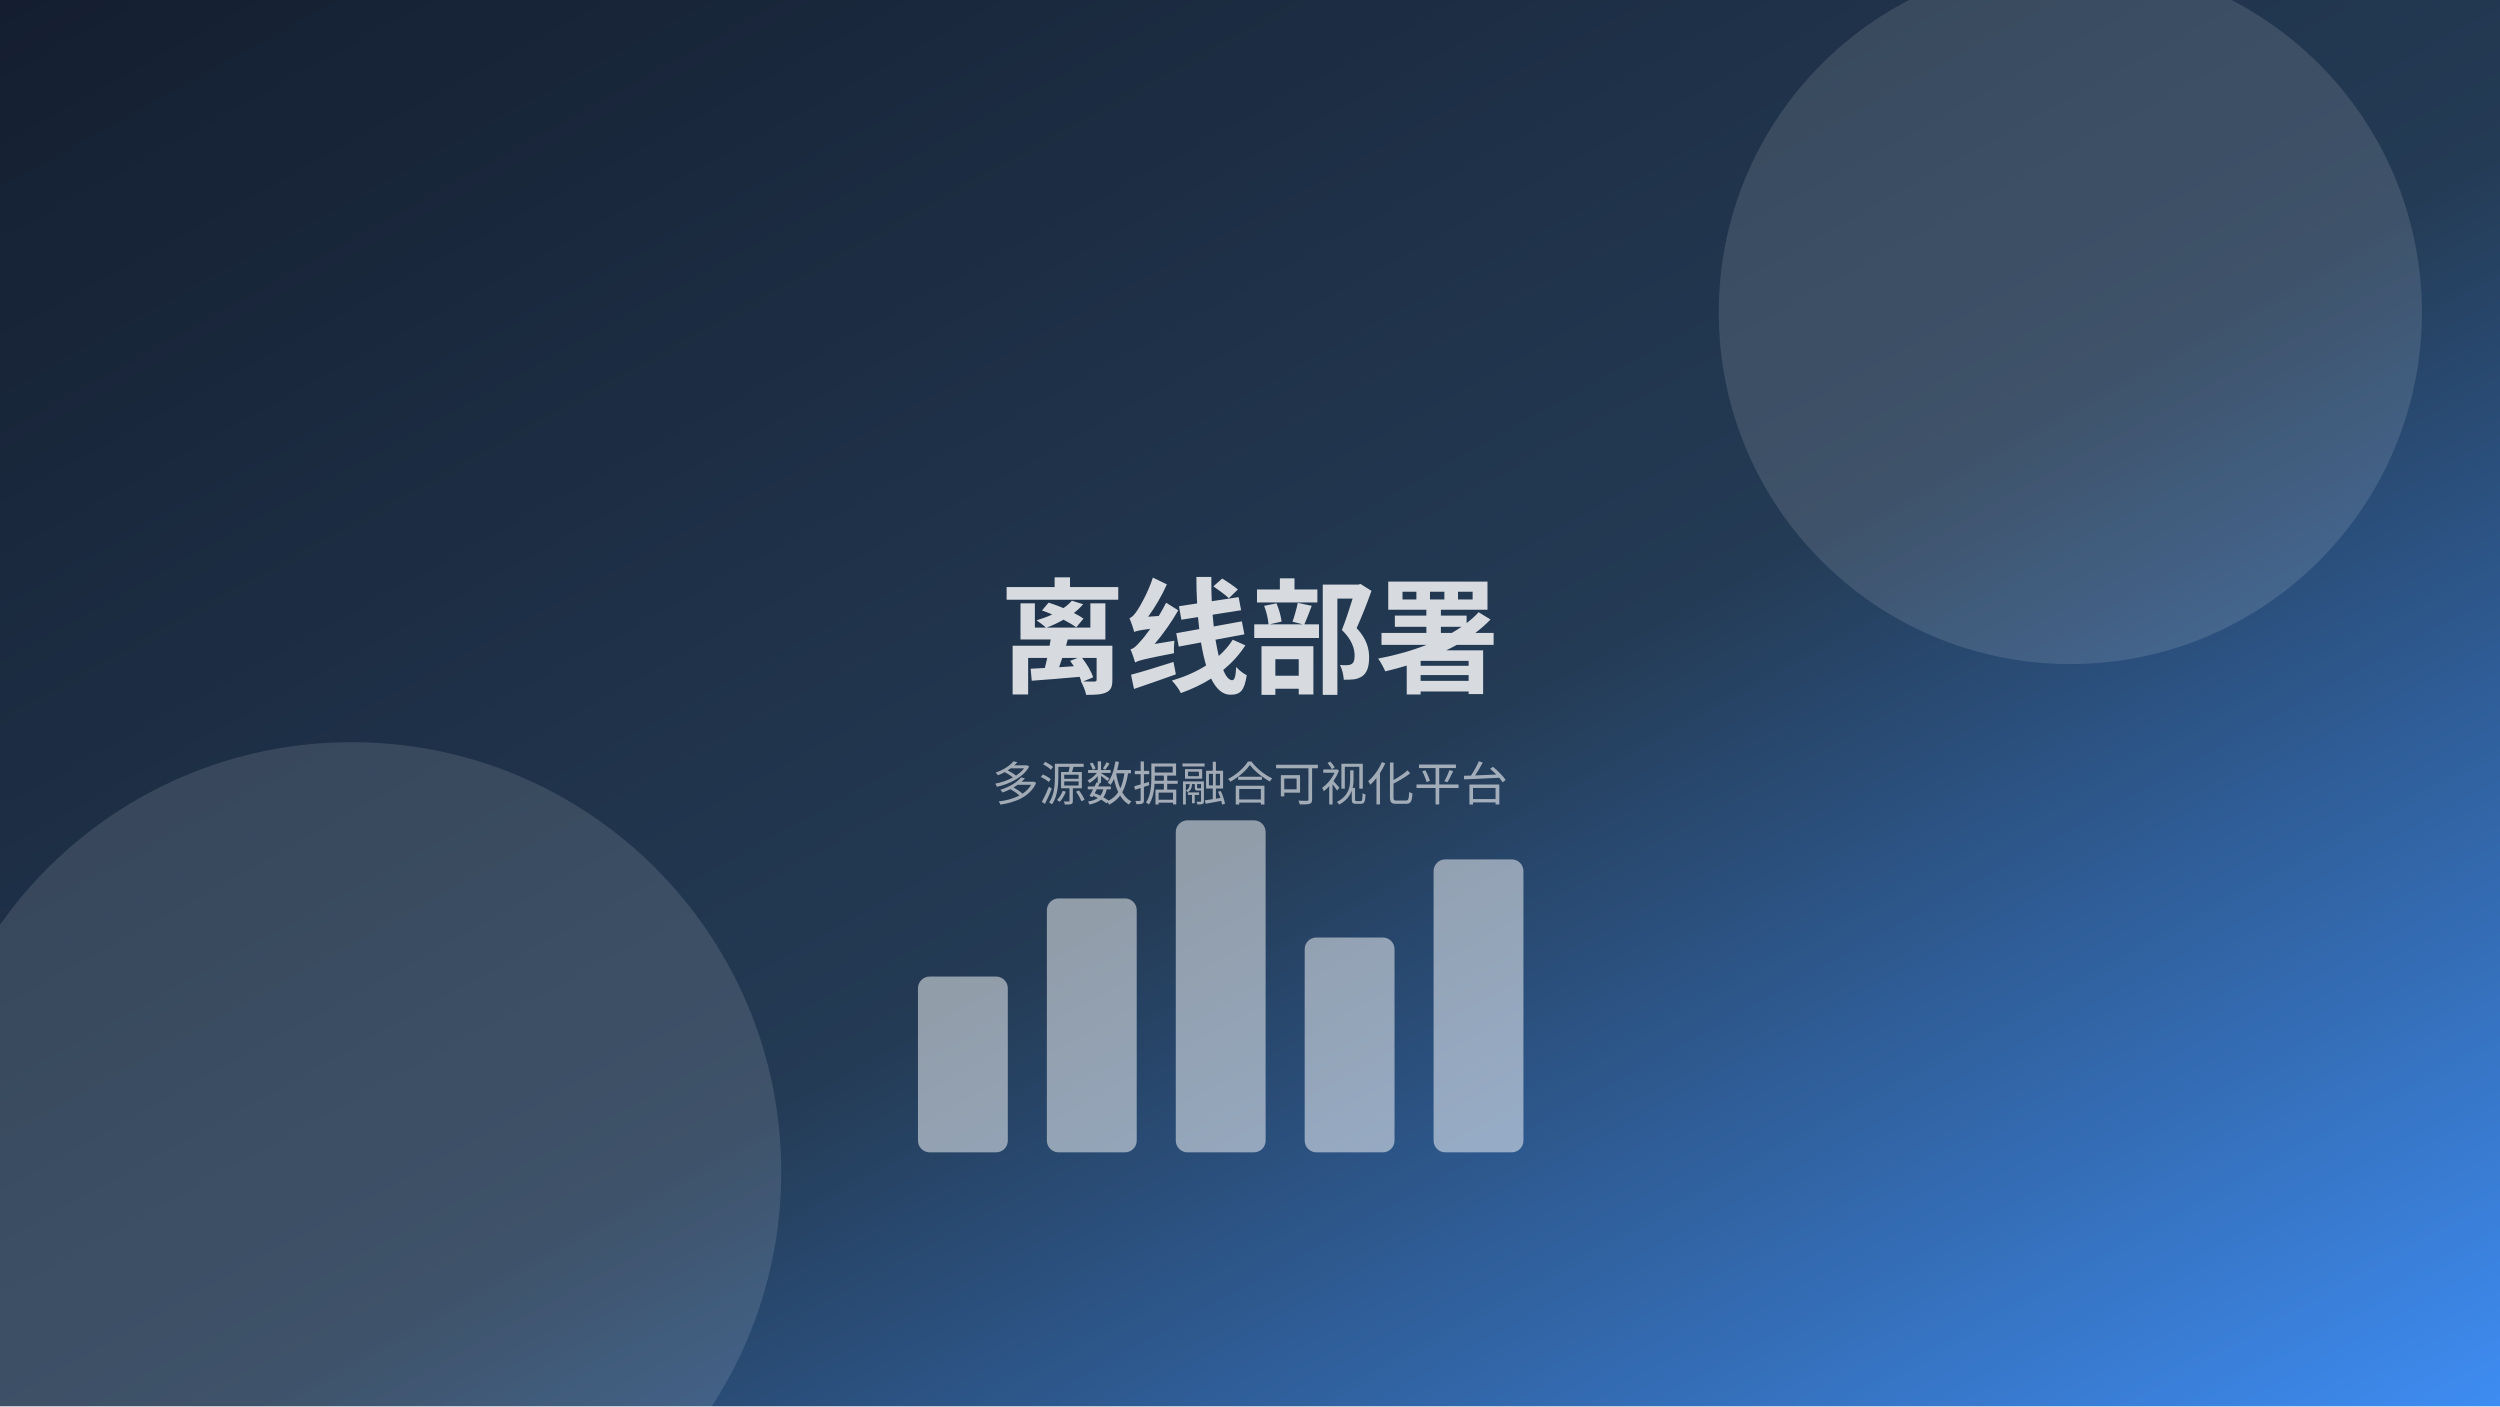
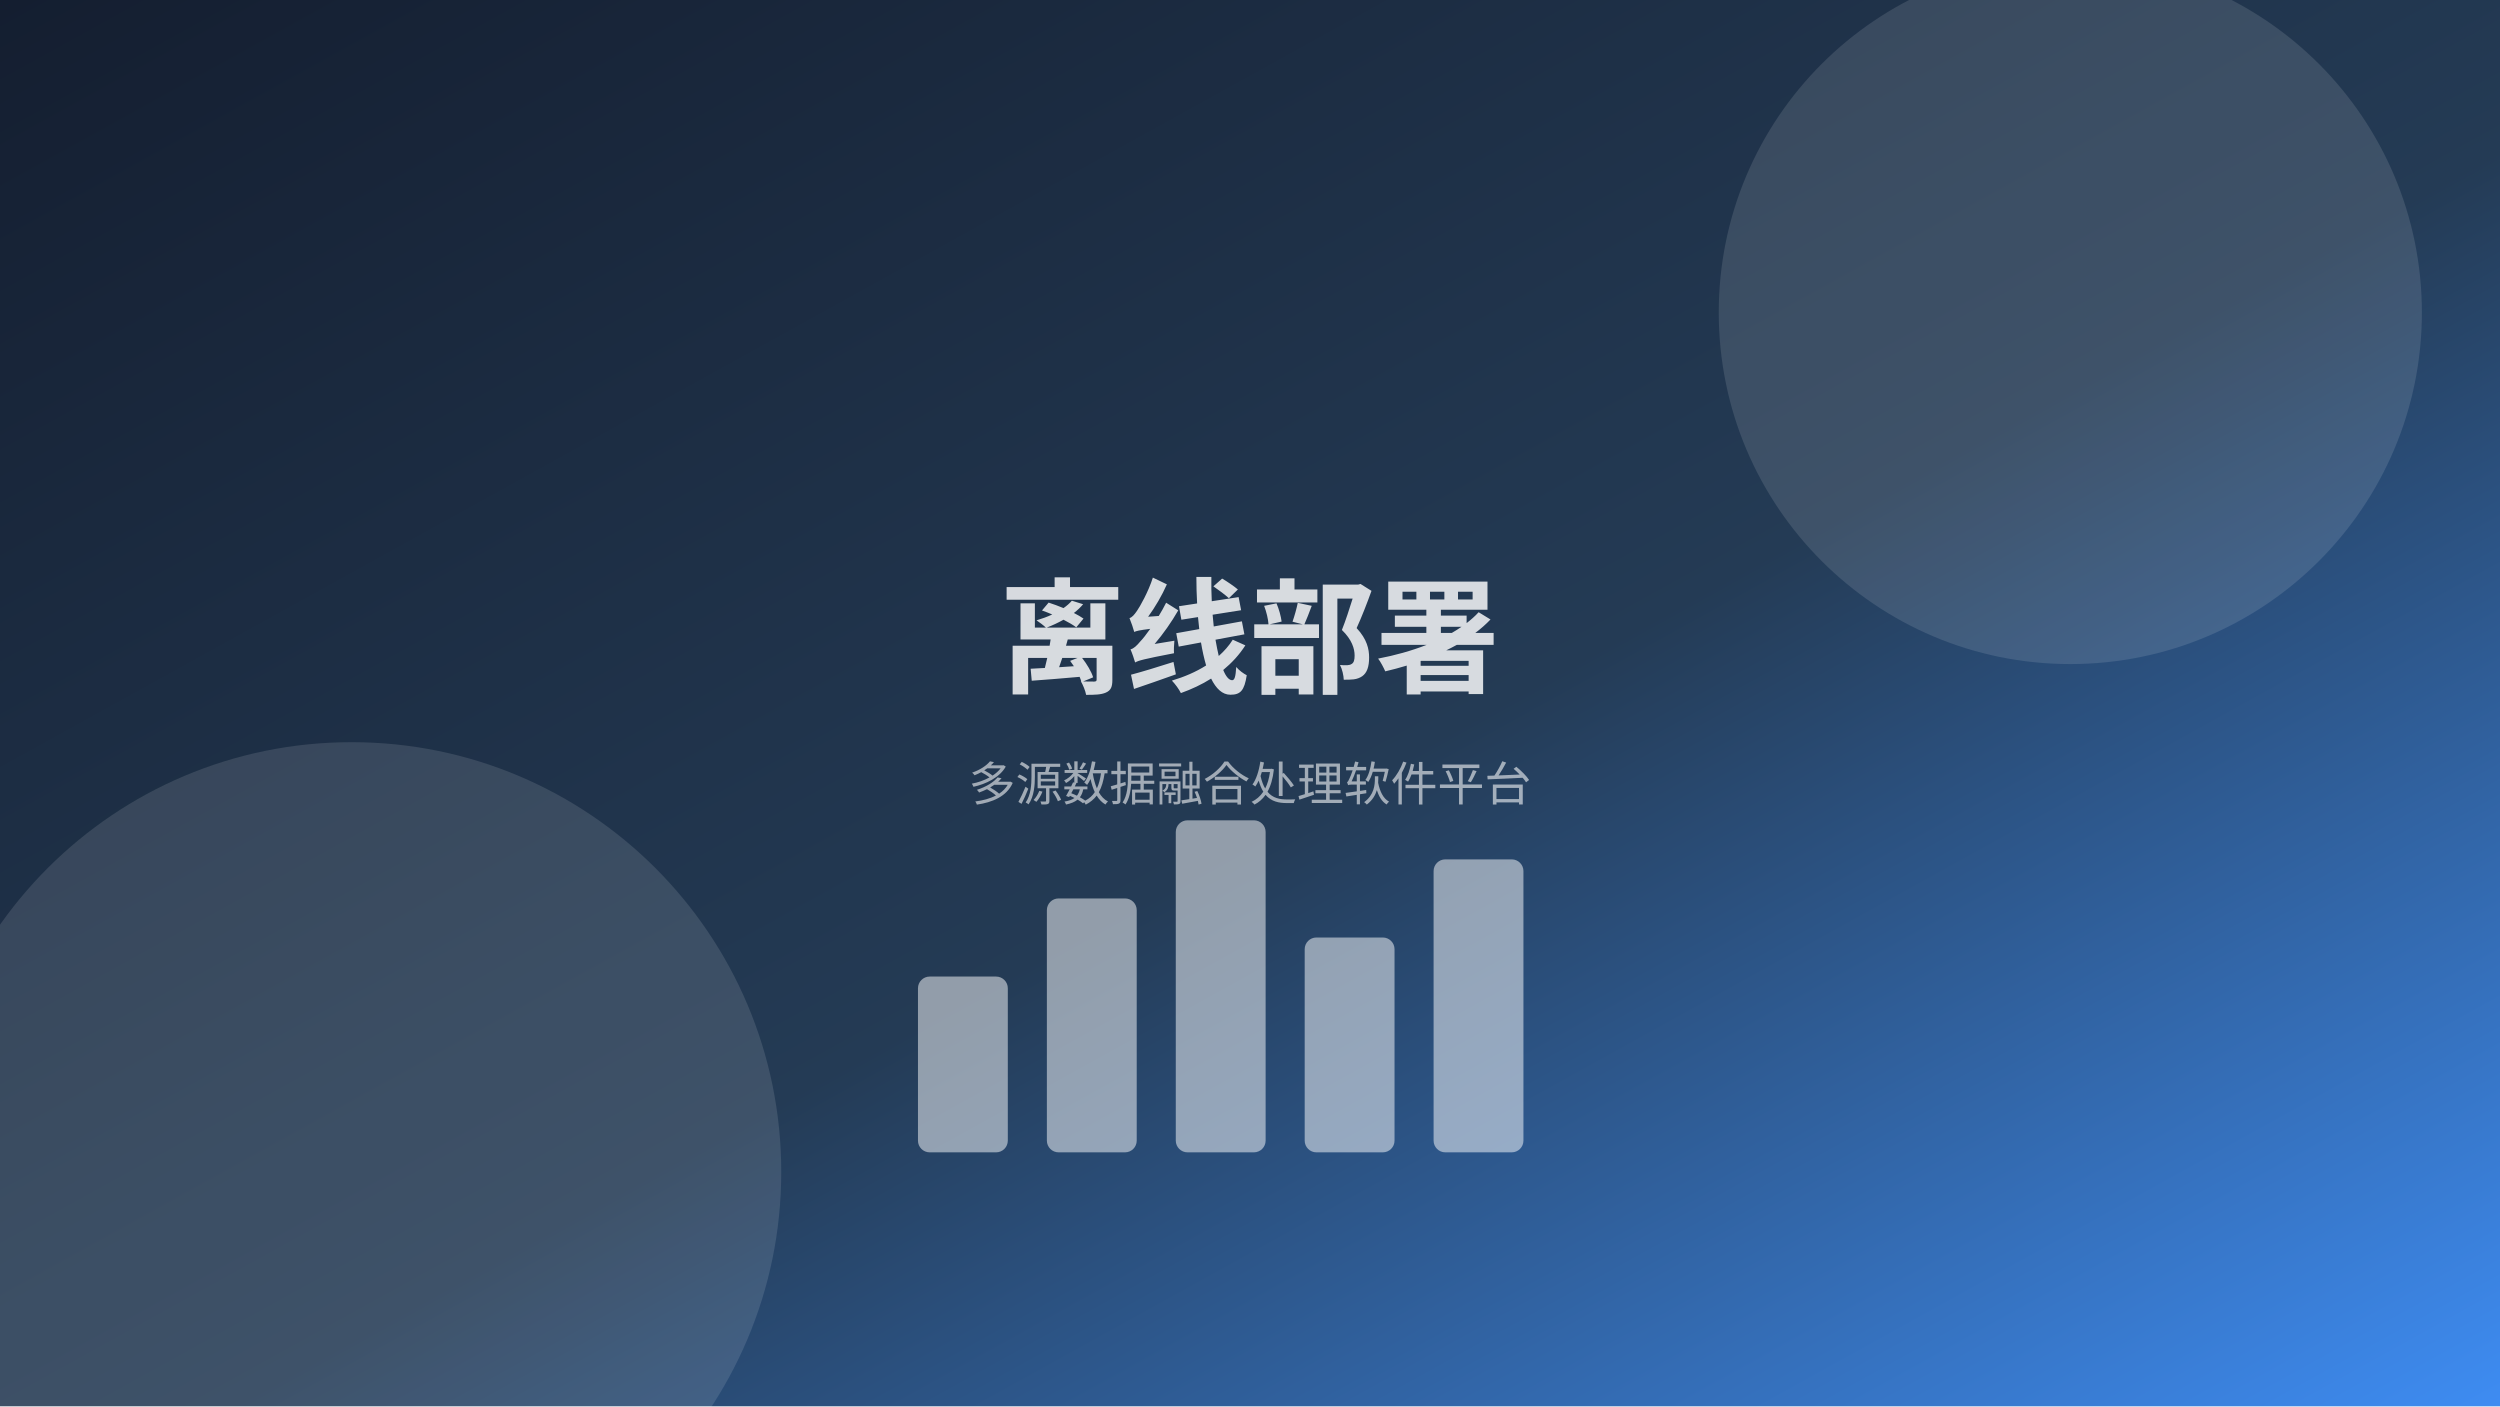
<svg xmlns="http://www.w3.org/2000/svg" width="1280" height="720" viewBox="0 0 1280 720">
  <defs>
    <linearGradient id="g" x1="0" y1="0" x2="1" y2="1">
      <stop offset="0" stop-color="#141e30" />
      <stop offset="0.55" stop-color="#243b55" />
      <stop offset="1" stop-color="#3e8cf2" />
    </linearGradient>
  </defs>
  <rect width="1280" height="720" fill="url(#g)" />
  <g fill="#ffffff" opacity="0.12">
    <circle cx="1060" cy="160" r="180" />
    <circle cx="180" cy="600" r="220" />
  </g>
  <g fill="#ffffff" opacity="0.82" font-family="sans-serif" text-anchor="middle">
    <text x="640" y="350" font-size="64" font-weight="bold">离线部署</text>
-     <text x="640" y="410" font-size="24" opacity="0.7">多源数据融合可视化平台</text>
+     <text x="640" y="410" font-size="24" opacity="0.7">多源数据融合处理软件平台</text>
  </g>
  <g fill="#ffffff" opacity="0.5">
    <rect x="470" y="500" width="46" height="90" rx="6" />
    <rect x="536" y="460" width="46" height="130" rx="6" />
    <rect x="602" y="420" width="46" height="170" rx="6" />
    <rect x="668" y="480" width="46" height="110" rx="6" />
    <rect x="734" y="440" width="46" height="150" rx="6" />
  </g>
</svg>
